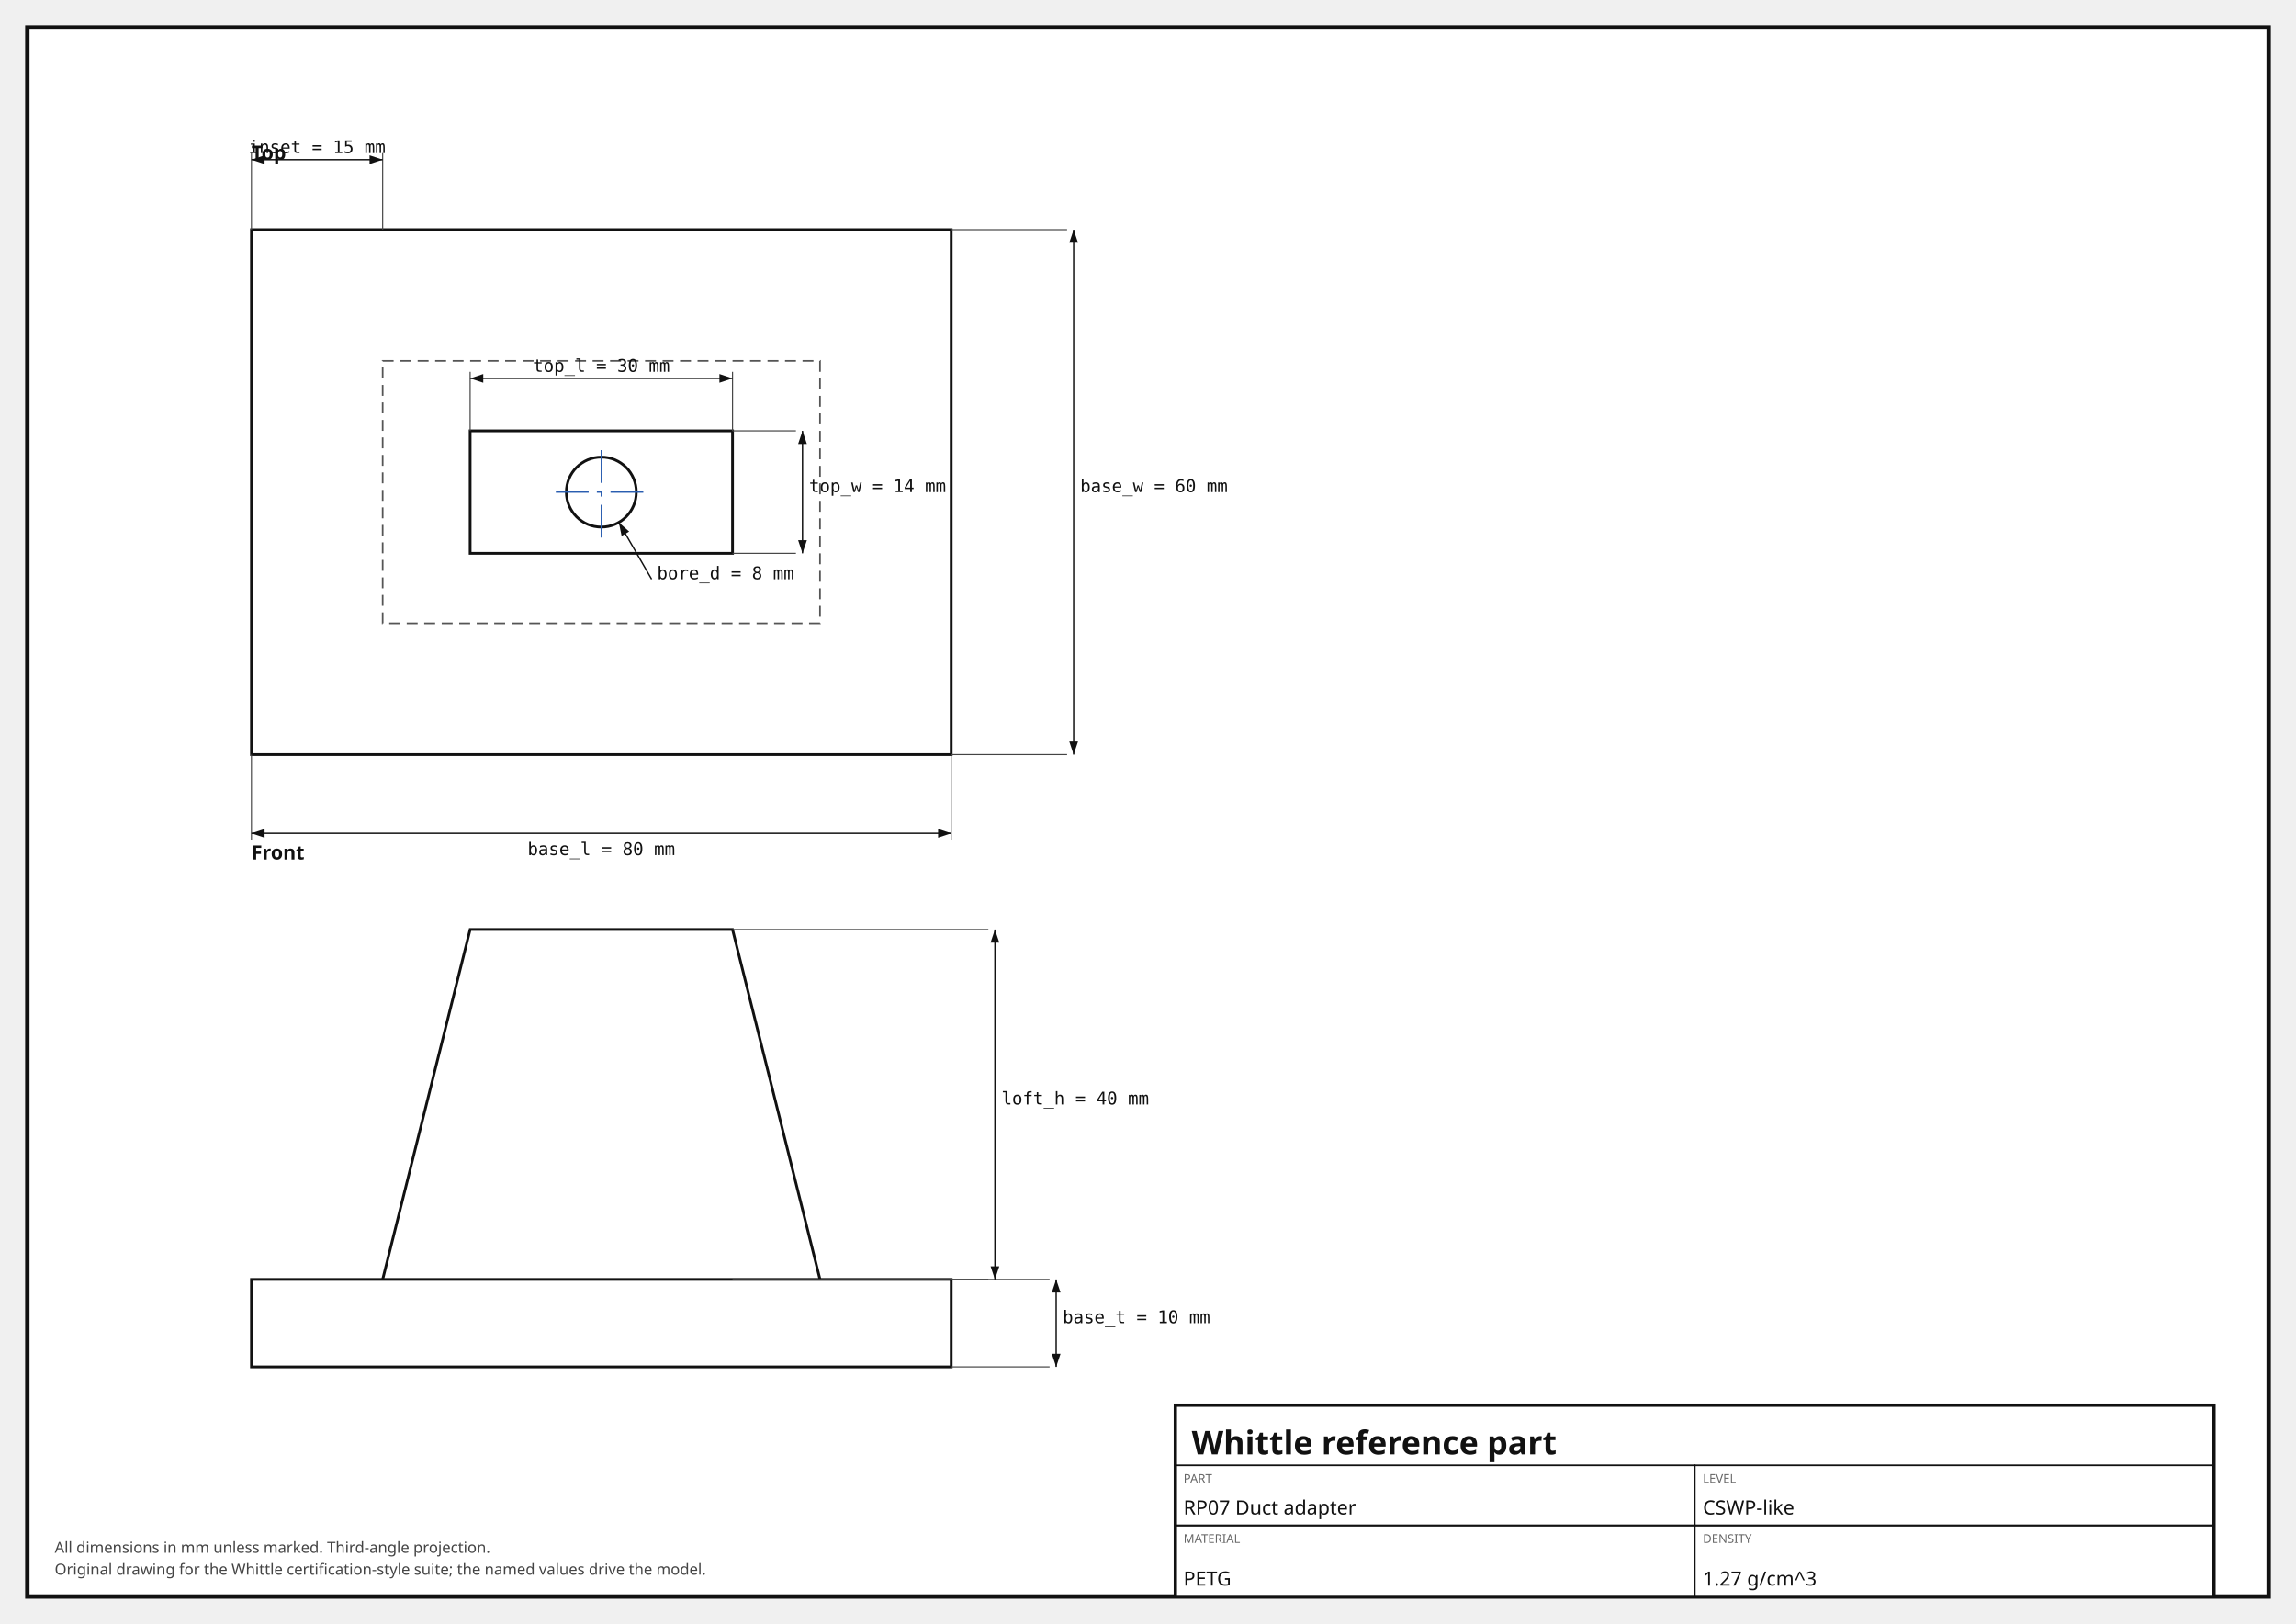
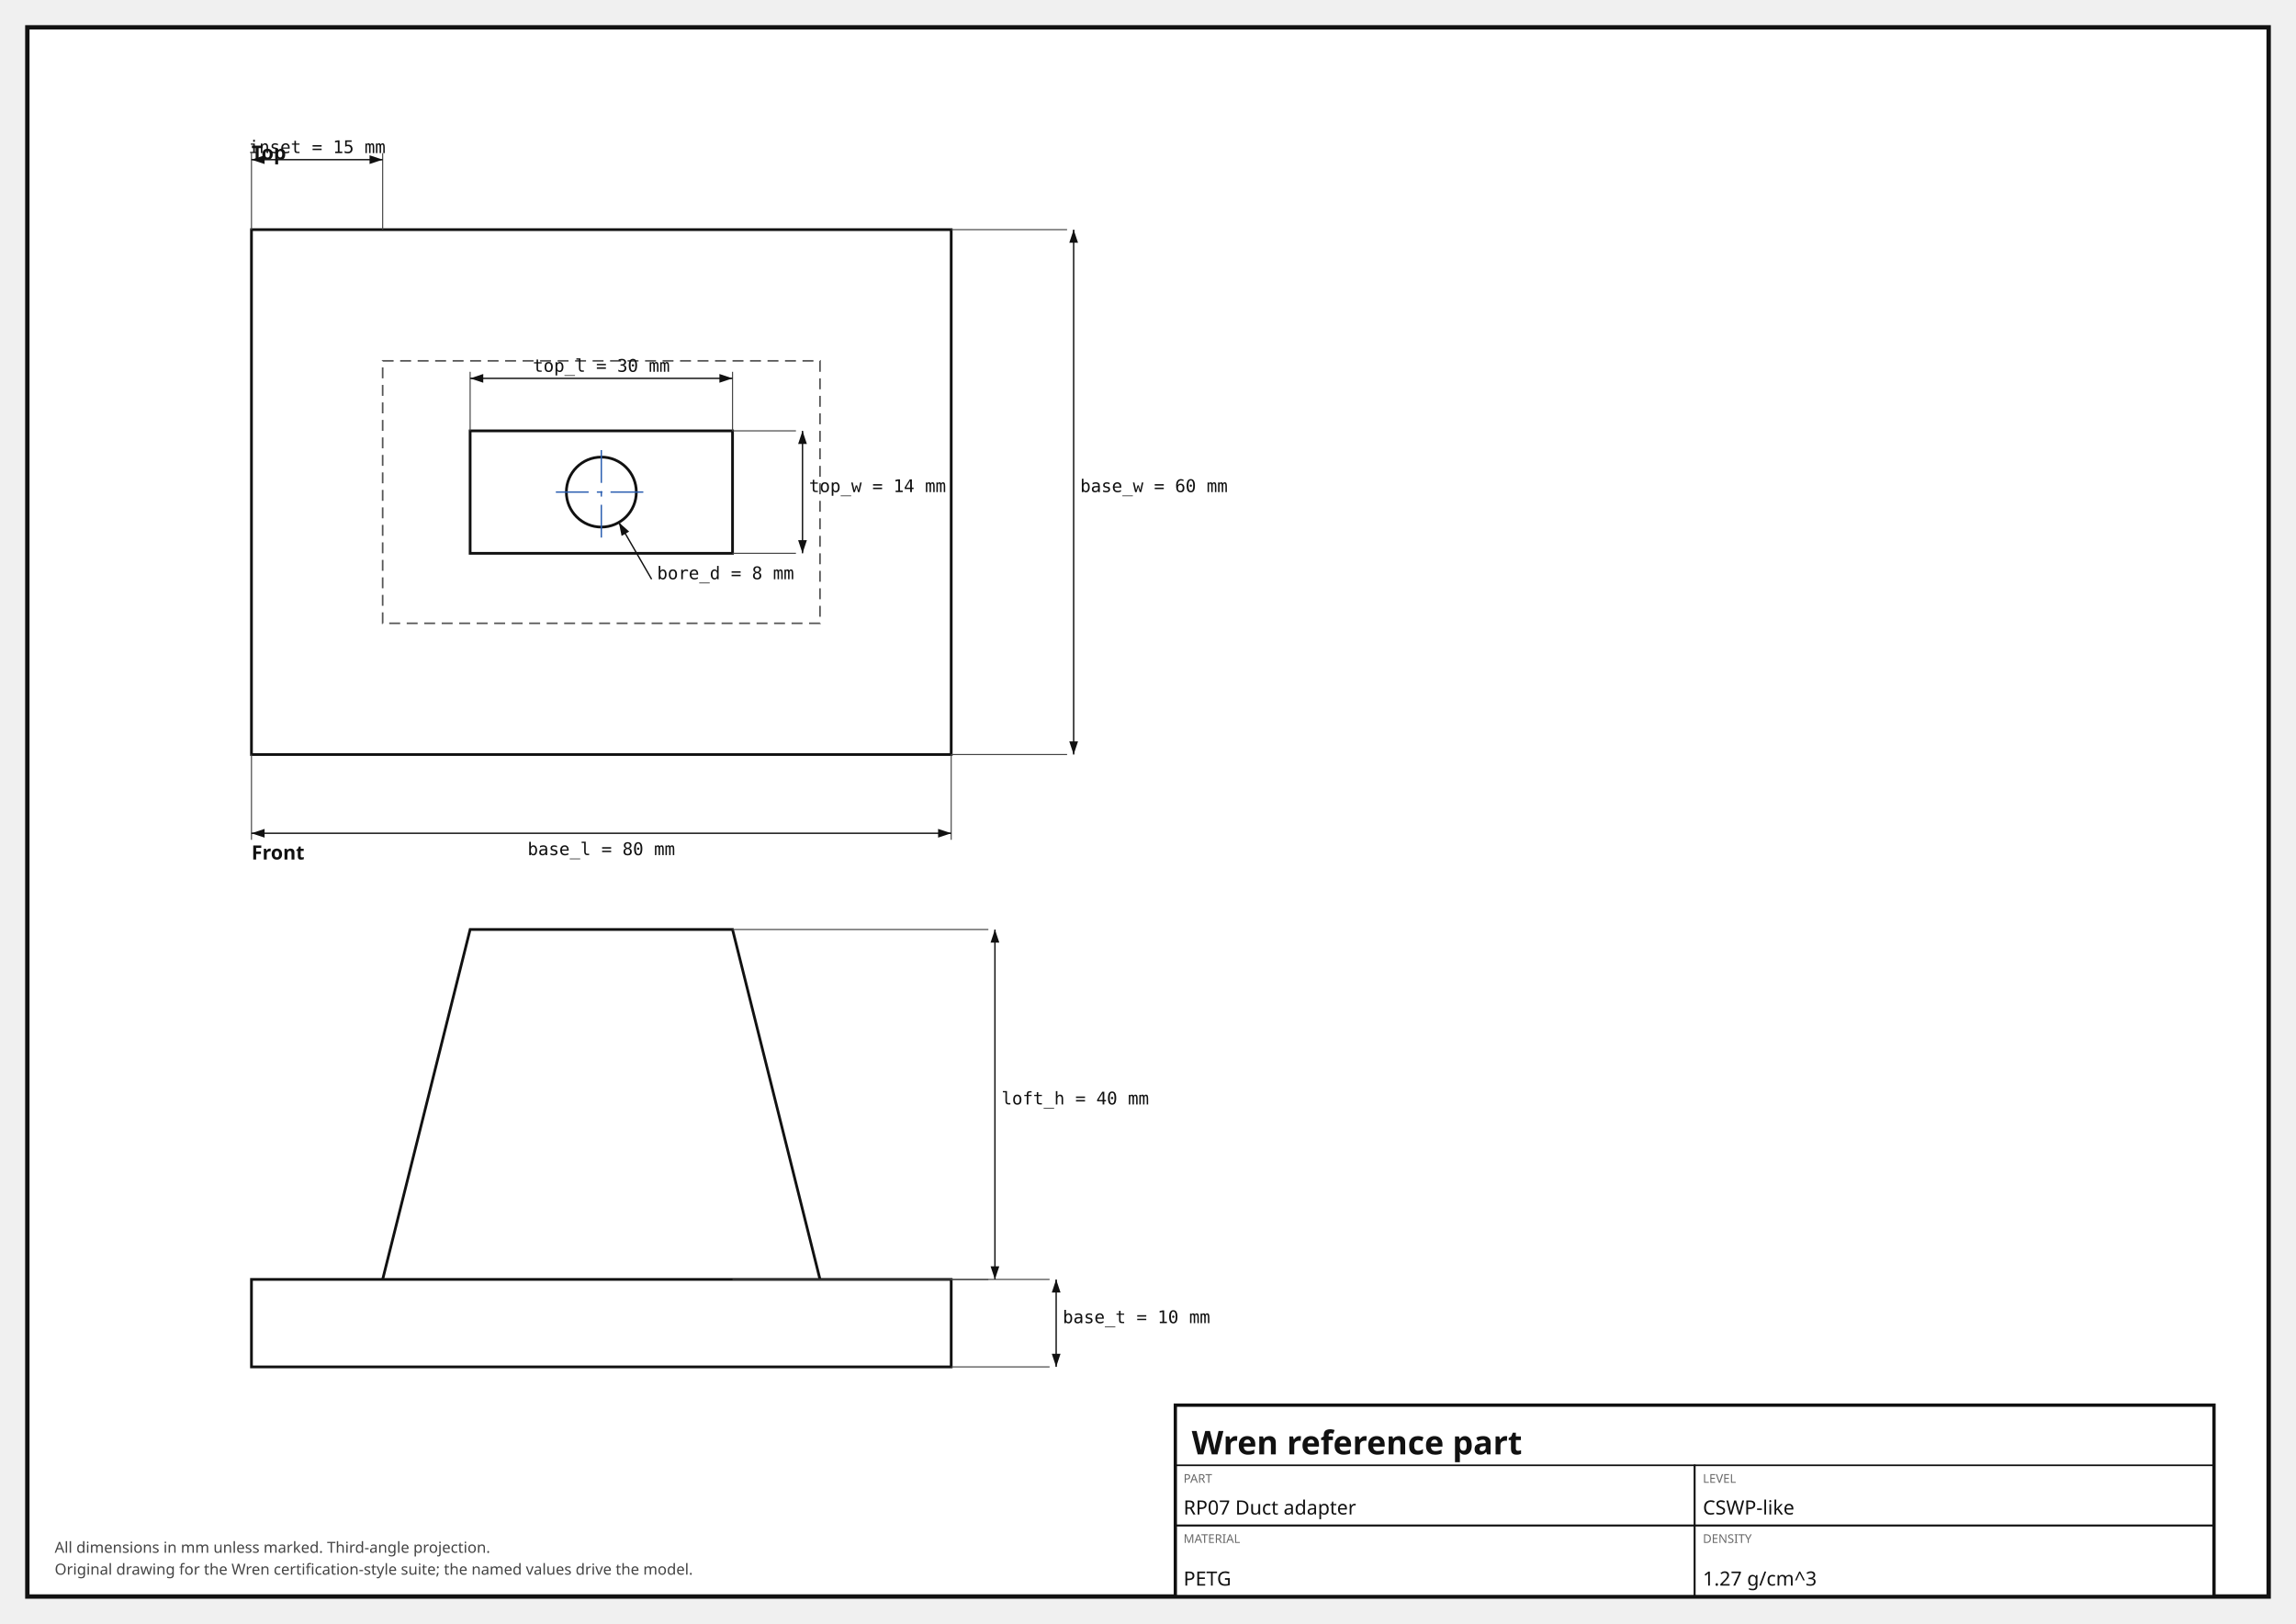
<svg xmlns="http://www.w3.org/2000/svg" viewBox="0 0 420 297" width="420mm" height="297mm" data-part="RP07">
  <rect x="5" y="5" width="410" height="287" fill="#fff" stroke="#111" stroke-width="0.8" />
  <g data-view="Top">
    <text x="46" y="29.2" font-size="3.6" font-family="sans-serif" font-weight="bold" fill="#111">Top</text>
    <rect x="46" y="42" width="128" height="96" stroke="#111" stroke-width="0.5" fill="none" />
    <rect x="70" y="66" width="80" height="48" stroke="#555" stroke-width="0.3" stroke-dasharray="2 1.2" fill="none" />
    <rect x="86" y="78.8" width="48" height="22.4" stroke="#111" stroke-width="0.5" fill="none" />
    <circle cx="110" cy="90" r="6.4" stroke="#111" stroke-width="0.5" fill="none" />
    <line x1="101.68" y1="90" x2="118.32" y2="90" stroke="#2a5db0" stroke-width="0.25" stroke-dasharray="6 1.5 1 1.5" fill="none" />
    <line x1="110" y1="98.32" x2="110" y2="81.68" stroke="#2a5db0" stroke-width="0.25" stroke-dasharray="6 1.5 1 1.5" fill="none" />
    <line x1="46" y1="138" x2="46" y2="153.6" stroke="#444" stroke-width="0.2" />
    <line x1="174" y1="138" x2="174" y2="153.6" stroke="#444" stroke-width="0.2" />
    <line x1="46" y1="152.4" x2="174" y2="152.4" stroke="#111" stroke-width="0.25" />
    <path d="M46 152.4 L48.4 151.6 L48.4 153.2 Z" fill="#111" />
    <path d="M174 152.4 L171.6 153.2 L171.6 151.6 Z" fill="#111" />
    <text data-dim="base_l" data-value="80" x="110" y="156.4" text-anchor="middle" font-size="3.2" font-family="monospace" fill="#111">base_l = 80 mm</text>
    <line x1="174" y1="138" x2="195.2" y2="138" stroke="#444" stroke-width="0.2" />
    <line x1="174" y1="42" x2="195.2" y2="42" stroke="#444" stroke-width="0.2" />
    <line x1="196.4" y1="138" x2="196.4" y2="42" stroke="#111" stroke-width="0.25" />
    <path d="M196.4 138 L195.6 135.6 L197.2 135.6 Z" fill="#111" />
    <path d="M196.4 42 L197.2 44.4 L195.6 44.4 Z" fill="#111" />
    <text data-dim="base_w" data-value="60" x="197.6" y="90" text-anchor="start" font-size="3.2" font-family="monospace" fill="#111">base_w = 60 mm</text>
    <line x1="46" y1="42" x2="46" y2="28" stroke="#444" stroke-width="0.2" />
    <line x1="70" y1="42" x2="70" y2="28" stroke="#444" stroke-width="0.2" />
    <line x1="46" y1="29.2" x2="70" y2="29.2" stroke="#111" stroke-width="0.25" />
    <path d="M46 29.2 L48.4 28.4 L48.4 30 Z" fill="#111" />
    <path d="M70 29.2 L67.6 30 L67.6 28.4 Z" fill="#111" />
    <text data-dim="inset" data-value="15" x="58" y="28" text-anchor="middle" font-size="3.2" font-family="monospace" fill="#111">inset = 15 mm</text>
    <line x1="86" y1="78.8" x2="86" y2="68" stroke="#444" stroke-width="0.2" />
    <line x1="134" y1="78.8" x2="134" y2="68" stroke="#444" stroke-width="0.2" />
    <line x1="86" y1="69.2" x2="134" y2="69.2" stroke="#111" stroke-width="0.25" />
    <path d="M86 69.2 L88.4 68.4 L88.4 70 Z" fill="#111" />
    <path d="M134 69.2 L131.6 70 L131.6 68.4 Z" fill="#111" />
    <text data-dim="top_l" data-value="30" x="110" y="68" text-anchor="middle" font-size="3.2" font-family="monospace" fill="#111">top_l = 30 mm</text>
    <line x1="134" y1="101.2" x2="145.6" y2="101.2" stroke="#444" stroke-width="0.2" />
    <line x1="134" y1="78.8" x2="145.6" y2="78.8" stroke="#444" stroke-width="0.2" />
    <line x1="146.8" y1="101.2" x2="146.8" y2="78.8" stroke="#111" stroke-width="0.25" />
    <path d="M146.8 101.2 L146 98.8 L147.6 98.8 Z" fill="#111" />
    <path d="M146.8 78.8 L147.6 81.2 L146 81.2 Z" fill="#111" />
    <text data-dim="top_w" data-value="14" x="148" y="90" text-anchor="start" font-size="3.2" font-family="monospace" fill="#111">top_w = 14 mm</text>
    <line x1="113.2" y1="95.543" x2="119.2" y2="105.935" stroke="#111" stroke-width="0.25" />
    <path d="M113.2 95.543 L115.093 97.221 L113.707 98.021 Z" fill="#111" />
    <text data-dim="bore_d" data-value="8" x="120.2" y="105.935" text-anchor="start" font-size="3.2" font-family="monospace" fill="#111">bore_d = 8 mm</text>
  </g>
  <g data-view="Front">
    <text x="46" y="157.2" font-size="3.6" font-family="sans-serif" font-weight="bold" fill="#111">Front</text>
    <rect x="46" y="234" width="128" height="16" stroke="#111" stroke-width="0.5" fill="none" />
    <path d="M70 234 L86 170 L134 170 L150 234" stroke="#111" stroke-width="0.5" fill="none" />
    <line x1="174" y1="250" x2="192" y2="250" stroke="#444" stroke-width="0.2" />
    <line x1="174" y1="234" x2="192" y2="234" stroke="#444" stroke-width="0.2" />
    <line x1="193.2" y1="250" x2="193.2" y2="234" stroke="#111" stroke-width="0.25" />
    <path d="M193.2 250 L192.4 247.6 L194 247.6 Z" fill="#111" />
    <path d="M193.2 234 L194 236.4 L192.4 236.4 Z" fill="#111" />
    <text data-dim="base_t" data-value="10" x="194.4" y="242" text-anchor="start" font-size="3.2" font-family="monospace" fill="#111">base_t = 10 mm</text>
    <line x1="134" y1="234" x2="180.8" y2="234" stroke="#444" stroke-width="0.2" />
    <line x1="134" y1="170" x2="180.8" y2="170" stroke="#444" stroke-width="0.2" />
    <line x1="182" y1="234" x2="182" y2="170" stroke="#111" stroke-width="0.25" />
    <path d="M182 234 L181.2 231.6 L182.8 231.6 Z" fill="#111" />
    <path d="M182 170 L182.8 172.4 L181.2 172.4 Z" fill="#111" />
    <text data-dim="loft_h" data-value="40" x="183.2" y="202" text-anchor="start" font-size="3.2" font-family="monospace" fill="#111">loft_h = 40 mm</text>
  </g>
  <rect x="215" y="257" width="190" height="35" fill="#fff" stroke="#111" stroke-width="0.6" />
-   <text x="218" y="266" font-size="6" font-family="sans-serif" font-weight="bold" fill="#111">Whittle reference part</text>
+   <text x="218" y="266" font-size="6" font-family="sans-serif" font-weight="bold" fill="#111">Wren reference part</text>
  <rect x="215" y="268" width="95" height="11" fill="none" stroke="#111" stroke-width="0.3" />
  <text x="216.5" y="271.2" font-size="2.2" font-family="sans-serif" fill="#666">PART</text>
  <text x="216.5" y="277" font-size="3.6" font-family="sans-serif" fill="#111">RP07  Duct adapter</text>
  <rect x="310" y="268" width="95" height="11" fill="none" stroke="#111" stroke-width="0.3" />
  <text x="311.5" y="271.2" font-size="2.2" font-family="sans-serif" fill="#666">LEVEL</text>
  <text x="311.5" y="277" font-size="3.6" font-family="sans-serif" fill="#111">CSWP-like</text>
  <rect x="215" y="279" width="95" height="13" fill="none" stroke="#111" stroke-width="0.3" />
  <text x="216.5" y="282.2" font-size="2.2" font-family="sans-serif" fill="#666">MATERIAL</text>
  <text x="216.5" y="290" font-size="3.6" font-family="sans-serif" fill="#111">PETG</text>
  <rect x="310" y="279" width="95" height="13" fill="none" stroke="#111" stroke-width="0.3" />
  <text x="311.5" y="282.2" font-size="2.2" font-family="sans-serif" fill="#666">DENSITY</text>
  <text x="311.5" y="290" font-size="3.6" font-family="sans-serif" fill="#111">1.27 g/cm^3</text>
  <text x="10" y="284" font-size="2.8" font-family="sans-serif" fill="#444">All dimensions in mm unless marked. Third-angle projection.</text>
-   <text x="10" y="288" font-size="2.8" font-family="sans-serif" fill="#444">Original drawing for the Whittle certification-style suite; the named values drive the model.</text>
+   <text x="10" y="288" font-size="2.8" font-family="sans-serif" fill="#444">Original drawing for the Wren certification-style suite; the named values drive the model.</text>
</svg>
